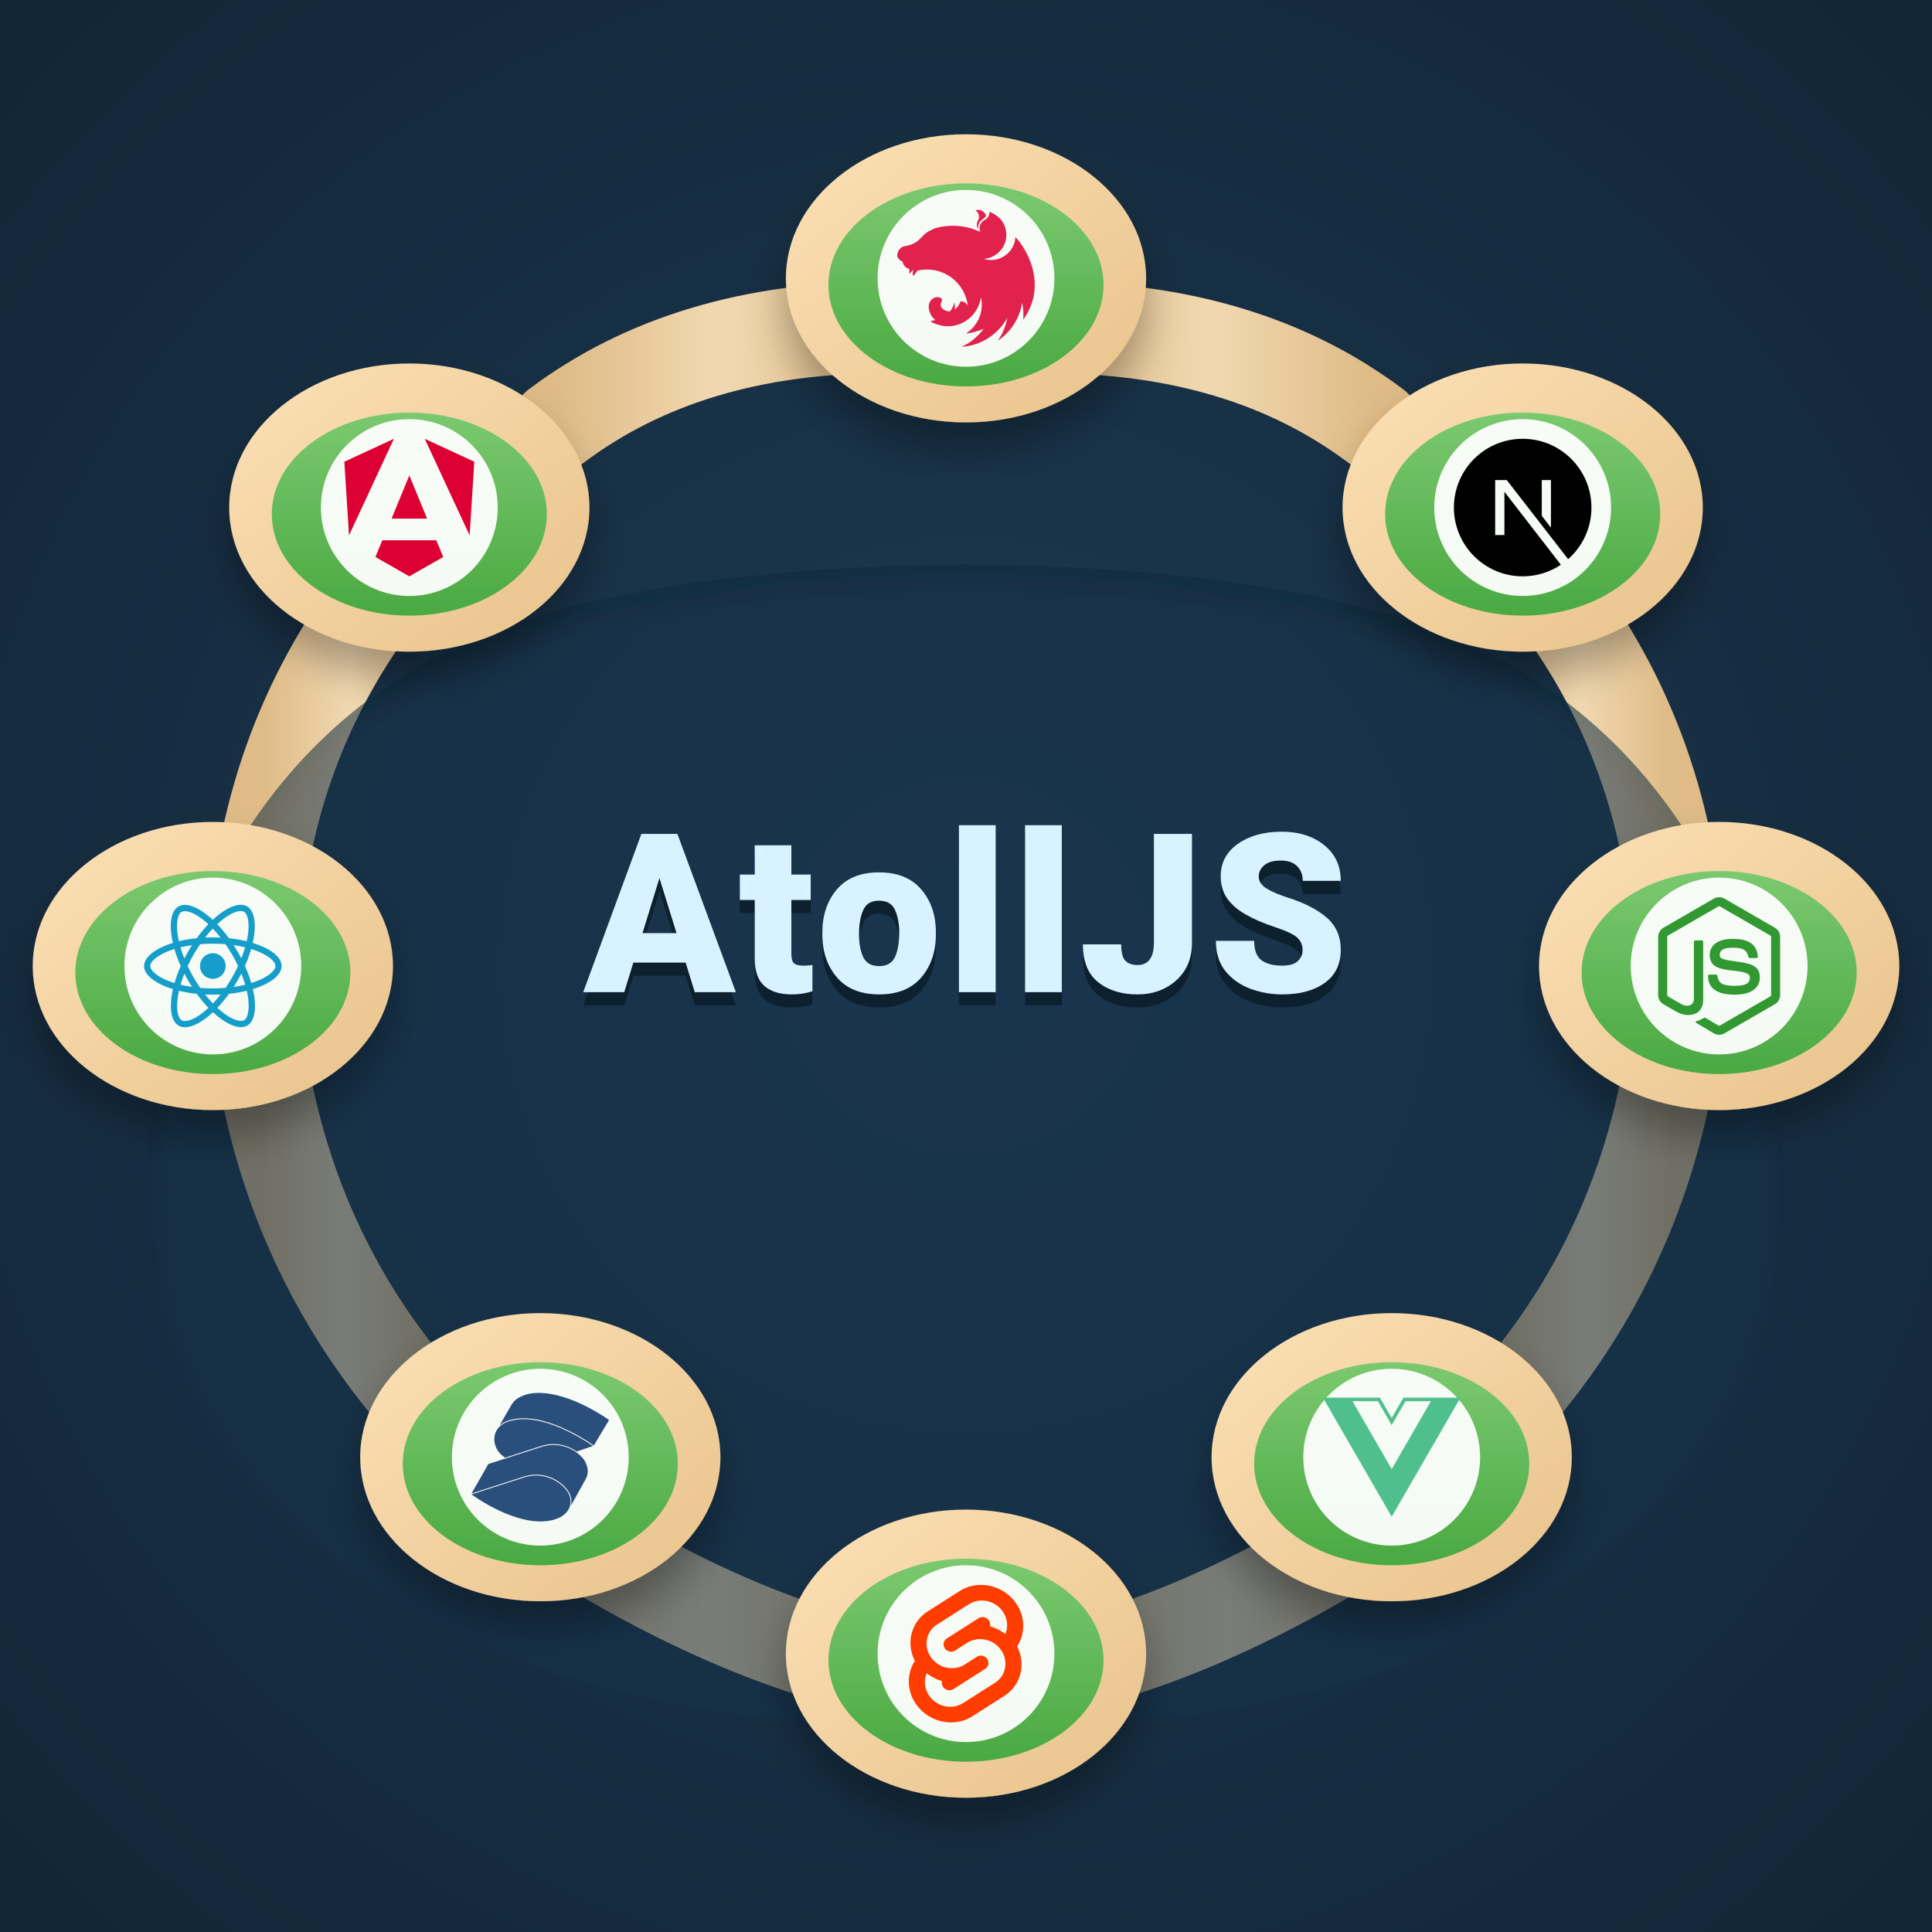
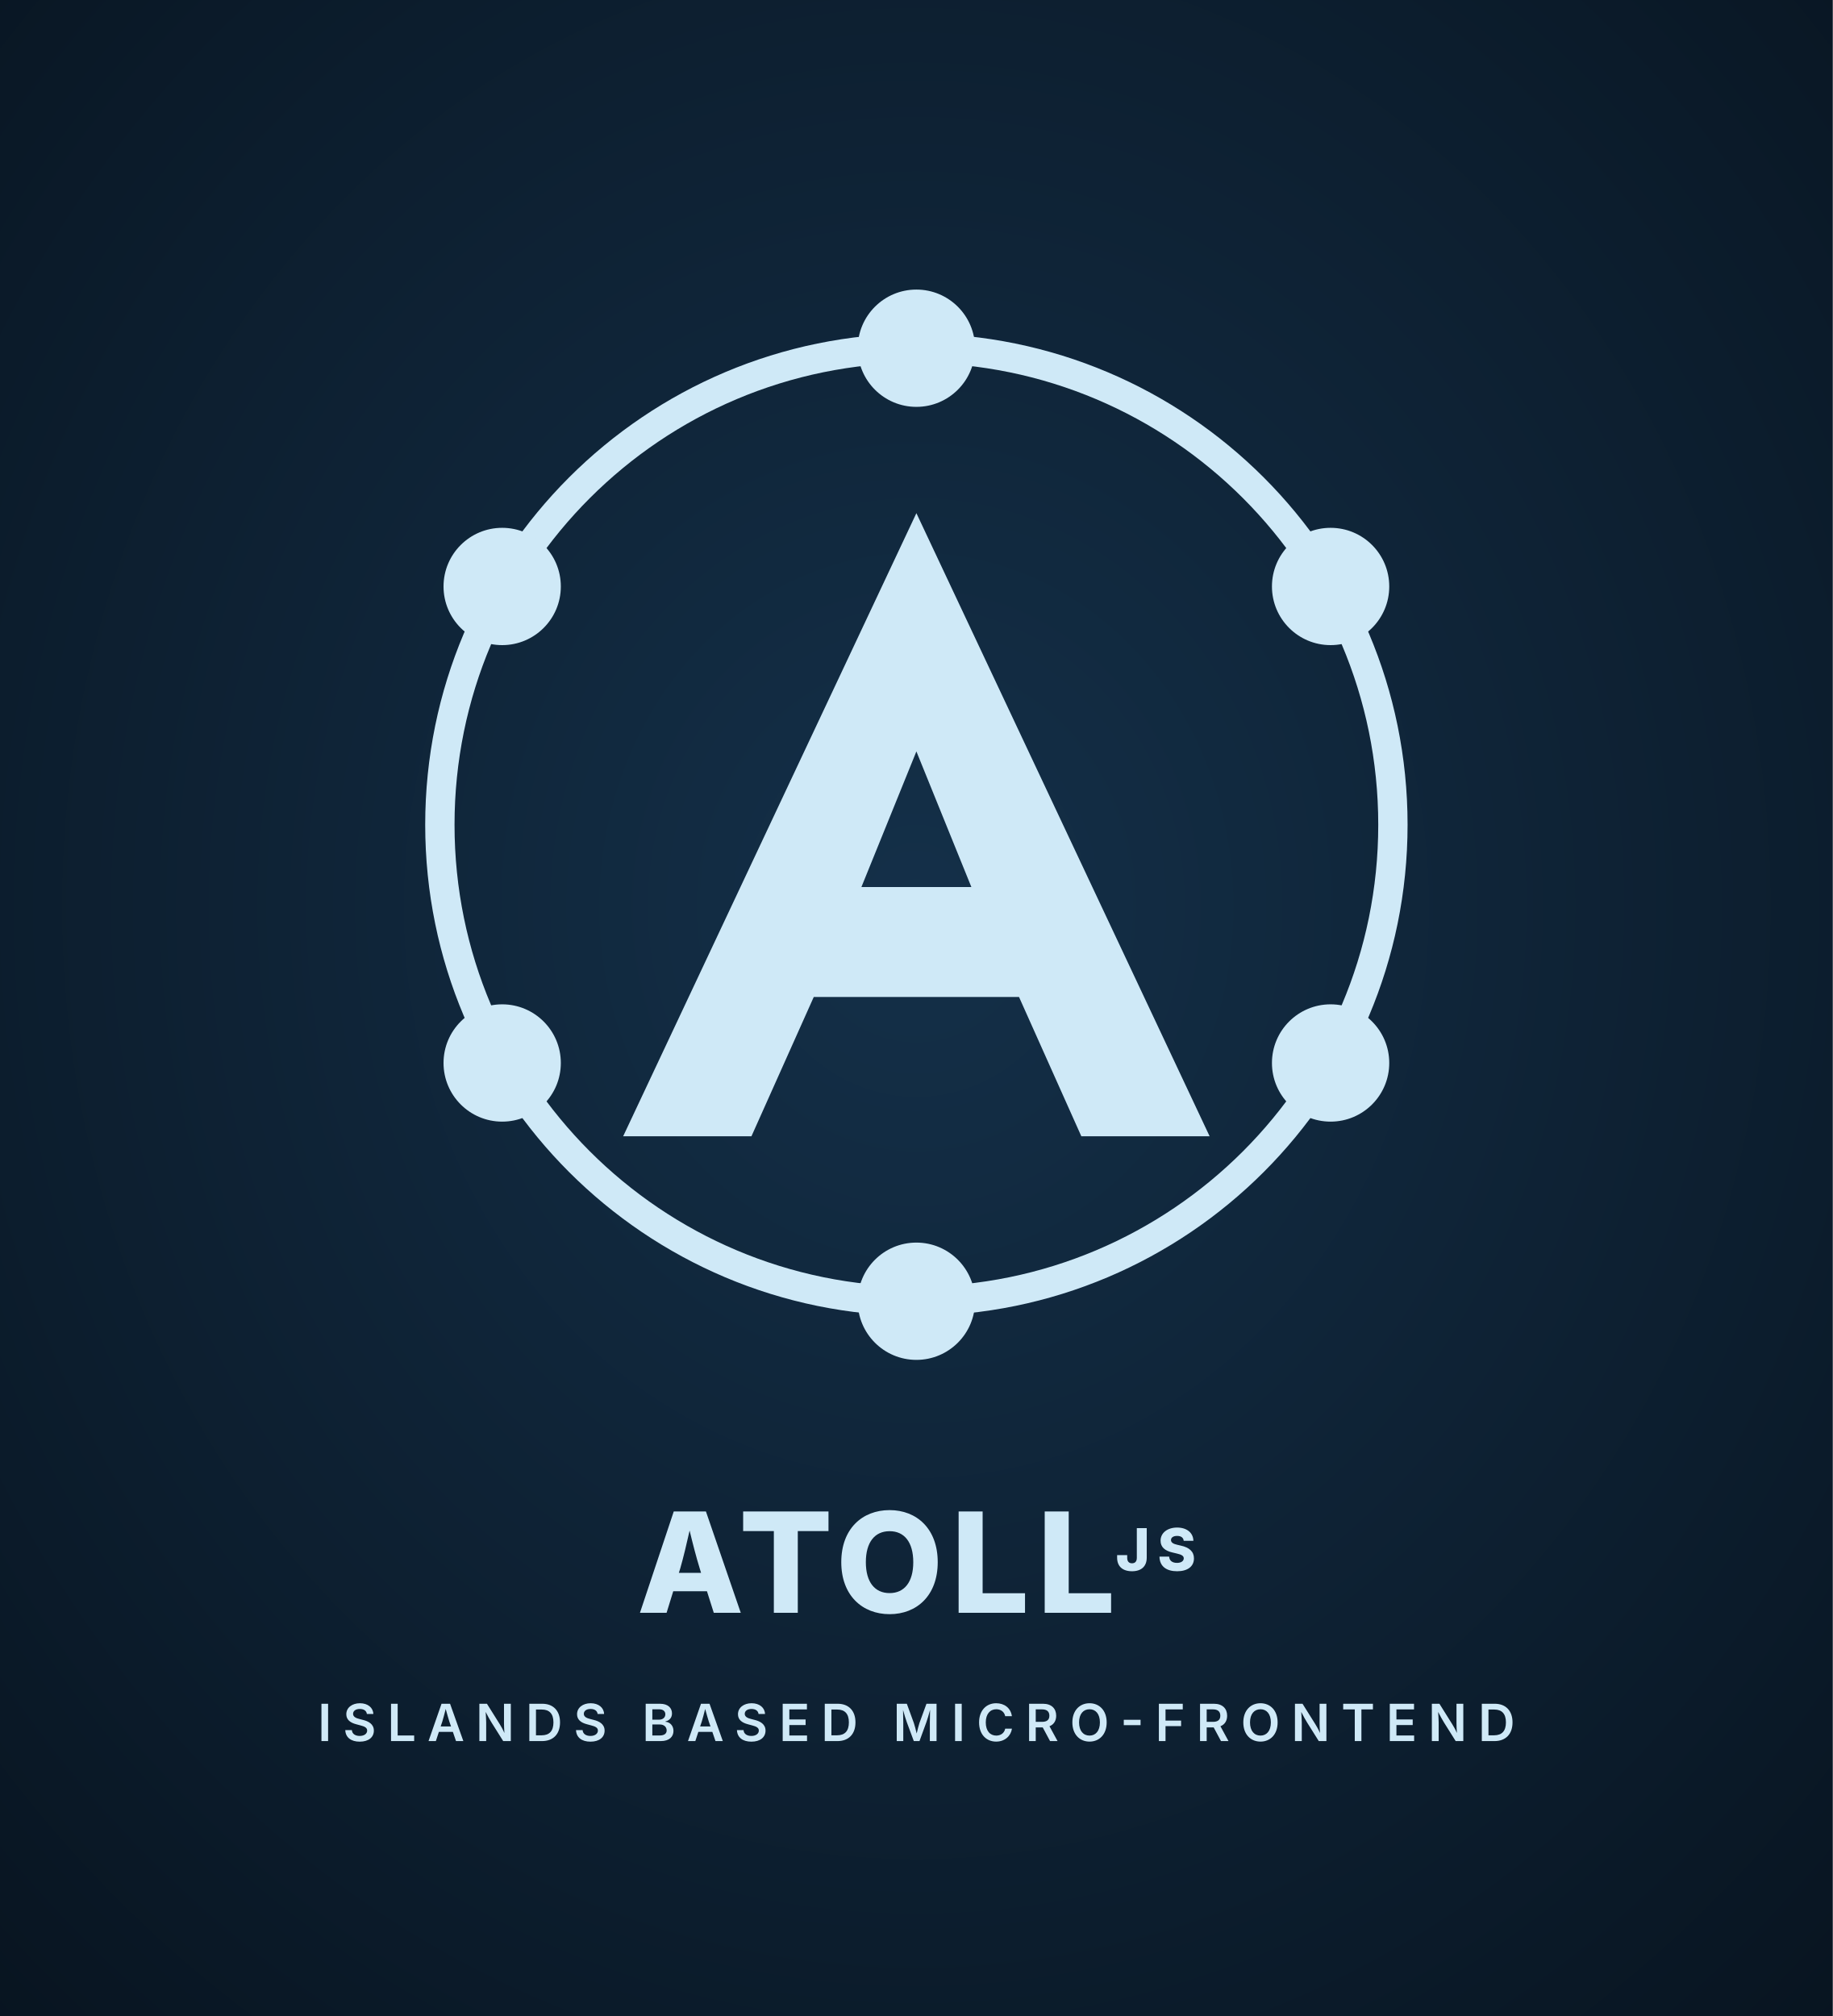
- <svg xmlns="http://www.w3.org/2000/svg" viewBox="205 205 590 590">
+ <svg xmlns="http://www.w3.org/2000/svg" viewBox="0 0 500 550">
  <defs>
-     <radialGradient id="oceanBg" cx="50%" cy="50%" r="70%" fx="50%" fy="50%">
-       <stop offset="0%" stop-color="#1d3a52" />
-       <stop offset="100%" stop-color="#0a1622" />
+     <radialGradient id="bg" cx="50%" cy="45%" r="75%">
+       <stop offset="0%" stop-color="#143049" />
+       <stop offset="100%" stop-color="#081420" />
    </radialGradient>
-     <linearGradient id="sandGrad" x1="0%" y1="0%" x2="100%" y2="100%">
-       <stop offset="0%" stop-color="#fce1b6" />
-       <stop offset="100%" stop-color="#e8c28a" />
-     </linearGradient>
-     <linearGradient id="grassGrad" x1="0%" y1="0%" x2="0%" y2="100%">
-       <stop offset="0%" stop-color="#7bc96f" />
-       <stop offset="100%" stop-color="#4aa942" />
-     </linearGradient>
-     <linearGradient id="bridgeGrad" x1="0%" y1="0%" x2="100%" y2="0%">
-       <stop offset="0%" stop-color="#e8c28a" />
-       <stop offset="50%" stop-color="#fce1b6" />
-       <stop offset="100%" stop-color="#e8c28a" />
-     </linearGradient>
-     <filter id="shadow" x="-20%" y="-20%" width="140%" height="140%">
-       <feDropShadow dx="0" dy="8" stdDeviation="6" flood-color="#020a12" flood-opacity="0.3" />
-     </filter>
-     <filter id="innerShadow" x="-10%" y="-10%" width="120%" height="120%">
-       <feOffset dx="0" dy="4" />
-       <feGaussianBlur stdDeviation="4" result="offset-blur" />
-       <feComposite operator="out" in="SourceGraphic" in2="offset-blur" result="inverse" />
-       <feFlood flood-color="#050d18" flood-opacity="0.5" result="color" />
-       <feComposite operator="in" in="color" in2="inverse" result="shadow" />
-       <feComposite operator="over" in="shadow" in2="SourceGraphic" />
-     </filter>
  </defs>
-   <rect width="1000" height="1000" fill="url(#oceanBg)" />
-   <g transform="translate(0, 150)">
-     <g fill="none" stroke="url(#bridgeGrad)" stroke-width="28" stroke-linecap="round" opacity="0.95">
-       <path d="M 525 155 Q 585 155 625 185" />
-       <path d="M 660 215 Q 705 260 715 320" />
-       <path d="M 715 380 Q 705 440 665 485" />
-       <path d="M 635 515 Q 575 555 525 565" />
-       <path d="M 475 565 Q 425 555 365 515" />
-       <path d="M 335 485 Q 295 440 285 380" />
-       <path d="M 285 320 Q 295 260 340 215" />
-       <path d="M 375 185 Q 415 155 475 155" />
-     </g>
-     <path d="M 350 250 C 420 220, 580 220, 650 250 C 720 280, 750 350, 750 420 C 750 490, 700 540, 630 565 C 560 590, 440 590, 370 565 C 300 540, 250 490, 250 420 C 250 350, 280 280, 350 250 Z" fill="#14304a" opacity="0.55" filter="url(#innerShadow)" />
-     <g filter="url(#shadow)">
-       <g transform="translate(500.0, 140.0)">
-         <ellipse cx="0" cy="0" rx="55" ry="44" fill="url(#sandGrad)" />
-         <ellipse cx="0" cy="2" rx="42" ry="31" fill="url(#grassGrad)" />
-         <circle r="27" fill="#ffffff" opacity="0.94" />
-         <g transform="translate(-21.0, -21.0) scale(1.75)">
-           <path d="M14.131.047c-.173 0-.334.037-.483.087.316.21.49.49.576.806.007.043.019.074.025.117a.681.681 0 0 1 .013.112c.024.545-.143.614-.26.936-.18.415-.13.861.086 1.22a.74.74 0 0 0 .074.137c-.235-1.568 1.073-1.803 1.314-2.293.019-.428-.334-.713-.613-.911a1.37 1.37 0 0 0-.732-.21zM16.102.4c-.024.143-.006.106-.012.18-.006.05-.006.112-.012.161-.013.05-.025.1-.044.149-.012.05-.03.1-.05.149l-.067.142c-.02.025-.031.05-.05.075l-.037.055a2.152 2.152 0 0 1-.093.124c-.037.038-.068.081-.112.112v.006c-.037.031-.074.068-.118.1-.13.099-.278.173-.415.266-.043.03-.087.056-.124.093a.906.906 0 0 0-.118.099c-.043.037-.074.074-.111.118-.031.037-.068.08-.093.124a1.582 1.582 0 0 0-.087.13c-.025.05-.043.093-.068.142-.019.05-.037.093-.05.143a2.007 2.007 0 0 0-.043.155c-.006.025-.006.056-.012.08-.007.025-.007.05-.013.075 0 .05-.006.105-.006.155 0 .037 0 .074.006.111 0 .05.006.1.019.155.006.05.018.1.03.15.02.049.032.098.05.148.013.03.031.062.044.087l-1.426-.552c-.241-.068-.477-.13-.719-.186l-.39-.093c-.372-.074-.75-.13-1.128-.167-.013 0-.019-.006-.031-.006A11.082 11.082 0 0 0 8.9 2.855c-.378.025-.756.074-1.134.136a12.45 12.45 0 0 0-.837.174l-.279.074c-.092.037-.18.08-.266.118l-.205.093c-.012.006-.024.006-.03.012-.063.031-.118.056-.174.087a2.738 2.738 0 0 0-.236.118c-.043.018-.086.043-.124.062a.559.559 0 0 1-.055.03c-.056.032-.112.063-.162.094a1.56 1.56 0 0 0-.148.093c-.044.03-.087.055-.124.086-.006.007-.013.007-.019.013-.037.025-.08.056-.118.087l-.012.012-.093.074c-.012.007-.025.019-.037.025-.031.025-.062.056-.093.08-.006.013-.019.02-.025.025-.037.038-.074.069-.111.106-.007 0-.007.006-.013.012a1.742 1.742 0 0 0-.111.106c-.007.006-.007.012-.013.012a1.454 1.454 0 0 0-.093.1c-.012.012-.03.024-.043.036a1.374 1.374 0 0 1-.106.112c-.006.012-.018.019-.024.03-.05.05-.093.1-.143.15l-.018.018c-.1.106-.205.211-.317.304-.111.1-.229.192-.347.273a3.777 3.777 0 0 1-.762.421c-.13.056-.267.106-.403.149-.26.056-.527.161-.756.18-.05 0-.105.012-.155.018l-.155.037-.149.056c-.05.019-.099.044-.148.068-.044.031-.093.056-.137.087a1.011 1.011 0 0 0-.124.106c-.043.03-.087.074-.124.111-.037.043-.074.08-.105.124-.031.05-.068.093-.093.143a1.092 1.092 0 0 0-.087.142c-.025.056-.05.106-.068.161-.019.05-.037.106-.056.161-.012.05-.025.1-.03.15 0 .005-.007.012-.007.018-.012.056-.012.13-.019.167C.006 7.95 0 7.986 0 8.03a.657.657 0 0 0 .074.31v.006c.019.037.044.075.069.112.024.037.05.074.08.111.031.031.068.069.106.1a.906.906 0 0 0 .117.099c.149.13.186.173.378.272.031.019.062.031.1.05.006 0 .012.006.018.006 0 .013 0 .019.006.031a1.272 1.272 0 0 0 .08.298c.02.037.032.074.05.111.007.013.013.025.02.031.024.05.049.093.073.137l.093.13c.031.037.069.08.106.118.037.037.074.068.118.105 0 0 .006.006.012.006.037.031.074.062.112.087a.986.986 0 0 0 .136.08c.043.025.093.05.142.069a.73.73 0 0 0 .124.043c.007.006.013.006.025.012.025.007.056.013.08.019-.018.335-.024.65.026.762.055.124.328-.254.6-.688-.036.428-.061.93 0 1.079.069.155.44-.329.763-.862 4.395-1.016 8.405 2.02 8.826 6.31-.08-.67-.905-1.041-1.283-.948-.186.458-.502 1.047-1.01 1.413.043-.41.025-.83-.062-1.24a4.009 4.009 0 0 1-.769 1.562c-.588.043-1.177-.242-1.487-.67-.025-.018-.031-.055-.05-.08-.018-.043-.037-.087-.05-.13a.515.515 0 0 1-.037-.13c-.006-.044-.006-.087-.006-.137v-.093a.992.992 0 0 1 .031-.13c.013-.043.025-.086.044-.13.024-.043.043-.087.074-.13.105-.298.105-.54-.087-.682a.706.706 0 0 0-.118-.062c-.024-.006-.055-.018-.08-.025l-.05-.018a.847.847 0 0 0-.13-.031.472.472 0 0 0-.13-.019 1.01 1.01 0 0 0-.136-.012c-.031 0-.062.006-.093.006a.484.484 0 0 0-.137.019c-.043.006-.086.012-.13.024a1.068 1.068 0 0 0-.13.044c-.043.018-.08.037-.124.056-.037.018-.074.043-.118.062-1.444.942-.582 3.148.403 3.787-.372.068-.75.148-.855.229l-.013.012c.267.161.546.298.837.416.397.13.818.247 1.004.297v.006a5.996 5.996 0 0 0 1.562.112c2.746-.192 4.996-2.281 5.405-5.033l.037.161c.019.112.043.23.056.347v.006c.012.056.018.112.025.162v.024c.006.056.012.112.012.162.006.068.012.136.012.204v.1c0 .03.007.067.007.098 0 .038-.007.075-.007.112v.087c0 .043-.006.08-.006.124 0 .025 0 .05-.006.08 0 .044-.006.087-.006.137-.006.018-.006.037-.006.055l-.02.143c0 .019 0 .037-.005.056-.007.062-.019.118-.025.18v.012l-.037.174v.018l-.037.167c0 .007-.007.02-.007.025a1.663 1.663 0 0 1-.043.168v.018c-.019.062-.037.118-.05.174-.006.006-.006.012-.006.012l-.056.186c-.024.062-.043.118-.068.18-.025.062-.043.124-.068.18-.025.062-.05.117-.074.18h-.007c-.024.055-.05.117-.08.173a.302.302 0 0 1-.019.043c-.006.006-.006.013-.012.019a5.867 5.867 0 0 1-1.742 2.082c-.05.031-.099.069-.149.106-.012.012-.03.018-.043.03a2.603 2.603 0 0 1-.136.094l.018.037h.007l.26-.037h.006c.161-.025.322-.056.483-.087.044-.006.093-.019.137-.031l.087-.019c.043-.006.086-.018.13-.024.037-.013.074-.02.111-.031.62-.15 1.221-.354 1.798-.595a9.926 9.926 0 0 1-3.85 3.142c.714-.05 1.426-.167 2.114-.366a9.903 9.903 0 0 0 5.857-4.68 9.893 9.893 0 0 1-1.667 3.986 9.758 9.758 0 0 0 1.655-1.376 9.824 9.824 0 0 0 2.61-5.268c.21.98.272 1.99.18 2.987 4.474-6.241.371-12.712-1.346-14.416-.006-.013-.012-.019-.012-.031-.006.006-.006.006-.006.012 0-.006 0-.006-.007-.012 0 .074-.006.148-.012.223a8.34 8.34 0 0 1-.062.415c-.03.136-.068.273-.105.41-.044.13-.093.266-.15.396a5.322 5.322 0 0 1-.185.378 4.735 4.735 0 0 1-.477.688c-.093.111-.192.21-.292.31a3.994 3.994 0 0 1-.18.155l-.142.124a3.459 3.459 0 0 1-.347.241 4.295 4.295 0 0 1-.366.211c-.13.062-.26.118-.39.174a4.364 4.364 0 0 1-.818.223c-.143.025-.285.037-.422.05a4.914 4.914 0 0 1-.297.012 4.66 4.66 0 0 1-.422-.025 3.137 3.137 0 0 1-.421-.062 3.136 3.136 0 0 1-.415-.105h-.007c.137-.013.273-.025.41-.05a4.493 4.493 0 0 0 .818-.223c.136-.05.266-.112.39-.174.13-.062.248-.13.372-.204.118-.08.235-.161.347-.248.112-.087.217-.18.316-.279.105-.093.198-.198.291-.304.093-.111.18-.223.26-.334.013-.019.026-.044.038-.062.062-.1.124-.199.18-.298a4.272 4.272 0 0 0 .334-.775c.044-.13.075-.266.106-.403.025-.142.05-.278.062-.415.012-.142.025-.285.025-.421 0-.1-.007-.199-.013-.298a6.726 6.726 0 0 0-.05-.415 4.493 4.493 0 0 0-.092-.415c-.044-.13-.087-.267-.137-.397-.05-.13-.111-.26-.173-.384-.069-.124-.137-.248-.211-.366a6.843 6.843 0 0 0-.248-.34c-.093-.106-.186-.212-.285-.317a3.878 3.878 0 0 0-.161-.155c-.28-.217-.57-.421-.862-.607a1.154 1.154 0 0 0-.124-.062 2.415 2.415 0 0 0-.589-.26Z" fill="#e0234e" />
-         </g>
-       </g>
-       <g transform="translate(670.0, 210.0)">
-         <ellipse cx="0" cy="0" rx="55" ry="44" fill="url(#sandGrad)" />
-         <ellipse cx="0" cy="2" rx="42" ry="31" fill="url(#grassGrad)" />
-         <circle r="27" fill="#ffffff" opacity="0.94" />
-         <g transform="translate(-21.0, -21.0) scale(1.75)">
-           <path d="M18.665 21.978C16.758 23.255 14.465 24 12 24 5.377 24 0 18.623 0 12S5.377 0 12 0s12 5.377 12 12c0 3.583-1.574 6.801-4.067 9.001L9.219 7.2H7.2v9.596h1.615V9.251l9.85 12.727Zm-3.332-8.533 1.6 2.061V7.2h-1.6v6.245Z" fill="#000000" />
-         </g>
-       </g>
-       <g transform="translate(730.0, 350.0)">
-         <ellipse cx="0" cy="0" rx="55" ry="44" fill="url(#sandGrad)" />
-         <ellipse cx="0" cy="2" rx="42" ry="31" fill="url(#grassGrad)" />
-         <circle r="27" fill="#ffffff" opacity="0.94" />
-         <g transform="translate(-21.0, -21.0) scale(1.75)">
-           <path d="M11.998,24c-0.321,0-0.641-0.084-0.922-0.247l-2.936-1.737c-0.438-0.245-0.224-0.332-0.08-0.383 c0.585-0.203,0.703-0.25,1.328-0.604c0.065-0.037,0.151-0.023,0.218,0.017l2.256,1.339c0.082,0.045,0.197,0.045,0.272,0l8.795-5.076 c0.082-0.047,0.134-0.141,0.134-0.238V6.921c0-0.099-0.053-0.192-0.137-0.242l-8.791-5.072c-0.081-0.047-0.189-0.047-0.271,0 L3.075,6.68C2.99,6.729,2.936,6.825,2.936,6.921v10.15c0,0.097,0.054,0.189,0.139,0.235l2.409,1.392 c1.307,0.654,2.108-0.116,2.108-0.89V7.787c0-0.142,0.114-0.253,0.256-0.253h1.115c0.139,0,0.255,0.112,0.255,0.253v10.021 c0,1.745-0.95,2.745-2.604,2.745c-0.508,0-0.909,0-2.026-0.551L2.28,18.675c-0.57-0.329-0.922-0.945-0.922-1.604V6.921 c0-0.659,0.353-1.275,0.922-1.603l8.795-5.082c0.557-0.315,1.296-0.315,1.848,0l8.794,5.082c0.57,0.329,0.924,0.944,0.924,1.603 v10.15c0,0.659-0.354,1.273-0.924,1.604l-8.794,5.078C12.643,23.916,12.324,24,11.998,24z M19.099,13.993 c0-1.9-1.284-2.406-3.987-2.763c-2.731-0.361-3.009-0.548-3.009-1.187c0-0.528,0.235-1.233,2.258-1.233 c1.807,0,2.473,0.389,2.747,1.607c0.024,0.115,0.129,0.199,0.247,0.199h1.141c0.071,0,0.138-0.031,0.186-0.081 c0.048-0.054,0.074-0.123,0.067-0.196c-0.177-2.098-1.571-3.076-4.388-3.076c-2.508,0-4.004,1.058-4.004,2.833 c0,1.925,1.488,2.457,3.895,2.695c2.88,0.282,3.103,0.703,3.103,1.269c0,0.983-0.789,1.402-2.642,1.402 c-2.327,0-2.839-0.584-3.011-1.742c-0.02-0.124-0.126-0.215-0.253-0.215h-1.137c-0.141,0-0.254,0.112-0.254,0.253 c0,1.482,0.806,3.248,4.655,3.248C17.501,17.007,19.099,15.91,19.099,13.993z" fill="#339933" />
-         </g>
-       </g>
-       <g transform="translate(630.0, 500.0)">
-         <ellipse cx="0" cy="0" rx="55" ry="44" fill="url(#sandGrad)" />
-         <ellipse cx="0" cy="2" rx="42" ry="31" fill="url(#grassGrad)" />
-         <circle r="27" fill="#ffffff" opacity="0.94" />
-         <g transform="translate(-21.0, -21.0) scale(1.75)">
-           <path d="M24,1.61H14.06L12,5.16,9.94,1.61H0L12,22.39ZM12,14.08,5.16,2.23H9.59L12,6.41l2.41-4.18h4.43Z" fill="#4fc08d" />
-         </g>
-       </g>
-       <g transform="translate(500.0, 560.0)">
-         <ellipse cx="0" cy="0" rx="55" ry="44" fill="url(#sandGrad)" />
-         <ellipse cx="0" cy="2" rx="42" ry="31" fill="url(#grassGrad)" />
-         <circle r="27" fill="#ffffff" opacity="0.94" />
-         <g transform="translate(-21.0, -21.0) scale(1.75)">
-           <path d="M10.354 21.125a4.44 4.44 0 0 1-4.765-1.767 4.109 4.109 0 0 1-.703-3.107 3.898 3.898 0 0 1 .134-.522l.105-.321.287.21a7.21 7.21 0 0 0 2.186 1.092l.208.063-.02.208a1.253 1.253 0 0 0 .226.83 1.337 1.337 0 0 0 1.435.533 1.231 1.231 0 0 0 .343-.15l5.59-3.562a1.164 1.164 0 0 0 .524-.778 1.242 1.242 0 0 0-.211-.937 1.338 1.338 0 0 0-1.435-.533 1.23 1.23 0 0 0-.343.15l-2.133 1.36a4.078 4.078 0 0 1-1.135.499 4.44 4.44 0 0 1-4.765-1.766 4.108 4.108 0 0 1-.702-3.108 3.855 3.855 0 0 1 1.742-2.582l5.589-3.563a4.072 4.072 0 0 1 1.135-.499 4.44 4.44 0 0 1 4.765 1.767 4.109 4.109 0 0 1 .703 3.107 3.943 3.943 0 0 1-.134.522l-.105.321-.286-.21a7.204 7.204 0 0 0-2.187-1.093l-.208-.063.02-.207a1.255 1.255 0 0 0-.226-.831 1.337 1.337 0 0 0-1.435-.532 1.231 1.231 0 0 0-.343.15L8.62 9.368a1.162 1.162 0 0 0-.524.778 1.24 1.24 0 0 0 .211.937 1.338 1.338 0 0 0 1.435.533 1.235 1.235 0 0 0 .344-.151l2.132-1.36a4.067 4.067 0 0 1 1.135-.498 4.44 4.44 0 0 1 4.765 1.766 4.108 4.108 0 0 1 .702 3.108 3.857 3.857 0 0 1-1.742 2.583l-5.589 3.562a4.072 4.072 0 0 1-1.135.499m10.358-17.95C18.484-.015 14.082-.96 10.9 1.068L5.31 4.63a6.412 6.412 0 0 0-2.896 4.295 6.753 6.753 0 0 0 .666 4.336 6.43 6.43 0 0 0-.96 2.396 6.833 6.833 0 0 0 1.168 5.167c2.229 3.19 6.63 4.135 9.812 2.108l5.59-3.562a6.41 6.41 0 0 0 2.896-4.295 6.756 6.756 0 0 0-.665-4.336 6.429 6.429 0 0 0 .958-2.396 6.831 6.831 0 0 0-1.167-5.168Z" fill="#ff3e00" />
-         </g>
-       </g>
-       <g transform="translate(370.0, 500.0)">
-         <ellipse cx="0" cy="0" rx="55" ry="44" fill="url(#sandGrad)" />
-         <ellipse cx="0" cy="2" rx="42" ry="31" fill="url(#grassGrad)" />
-         <circle r="27" fill="#ffffff" opacity="0.94" />
-         <g transform="translate(-21.0, -21.0) scale(1.75)">
-           <path d="M11.558.788A9.082 9.082 0 0 0 9.776.99l-.453.15c-.906.303-1.656.755-2.1 1.348l-.301.452-2.035 3.528c.426-.387.974-.698 1.643-.894h.001l.613-.154h.001a8.82 8.82 0 0 1 1.777-.206c2.916-.053 6.033 1.148 8.423 2.36 2.317 1.175 3.888 2.32 3.987 2.39L24 5.518c-.082-.06-1.66-1.21-3.991-2.386-2.393-1.206-5.521-2.396-8.45-2.343zM8.924 5.366a8.634 8.634 0 0 0-1.745.203l-.606.151c-1.278.376-2.095 1.16-2.43 2.108-.334.948-.188 2.065.487 3.116.33.43.747.813 1.216 1.147L12.328 10h.001a6.943 6.943 0 0 1 6.013 1.013l2.844-.963c-.17-.124-1.663-1.2-3.91-2.34-2.379-1.206-5.479-2.396-8.352-2.344zm5.435 4.497a6.791 6.791 0 0 0-1.984.283L2.94 13.189 0 18.334l9.276-2.992a6.945 6.945 0 0 1 7.408 2.314v.001c.695.903.89 1.906.66 2.808l2.572-4.63c.595-1.041.45-2.225-.302-3.429a6.792 6.792 0 0 0-5.255-2.543zm-3.031 5.341a6.787 6.787 0 0 0-2.006.283L.008 18.492c.175.131 2.02 1.498 4.687 2.768 2.797 1.332 6.37 2.467 9.468 1.712l.454-.152h.002c1.278-.376 2.134-1.162 2.487-2.09.353-.93.207-2.004-.541-2.978a6.791 6.791 0 0 0-5.237-2.548z" fill="#2c4f7c" />
-         </g>
-       </g>
-       <g transform="translate(270.0, 350.0)">
-         <ellipse cx="0" cy="0" rx="55" ry="44" fill="url(#sandGrad)" />
-         <ellipse cx="0" cy="2" rx="42" ry="31" fill="url(#grassGrad)" />
-         <circle r="27" fill="#ffffff" opacity="0.94" />
-         <g transform="translate(-21.0, -21.0) scale(1.75)">
-           <path d="M14.23 12.004a2.236 2.236 0 0 1-2.235 2.236 2.236 2.236 0 0 1-2.236-2.236 2.236 2.236 0 0 1 2.235-2.236 2.236 2.236 0 0 1 2.236 2.236zm2.648-10.69c-1.346 0-3.107.96-4.888 2.622-1.78-1.653-3.542-2.602-4.887-2.602-.41 0-.783.093-1.106.278-1.375.793-1.683 3.264-.973 6.365C1.98 8.917 0 10.42 0 12.004c0 1.59 1.99 3.097 5.043 4.03-.704 3.113-.39 5.588.988 6.38.32.187.69.275 1.102.275 1.345 0 3.107-.96 4.888-2.624 1.78 1.654 3.542 2.603 4.887 2.603.41 0 .783-.09 1.106-.275 1.374-.792 1.683-3.263.973-6.365C22.02 15.096 24 13.59 24 12.004c0-1.59-1.99-3.097-5.043-4.032.704-3.11.39-5.587-.988-6.38-.318-.184-.688-.277-1.092-.278zm-.005 1.09v.006c.225 0 .406.044.558.127.666.382.955 1.835.73 3.704-.054.46-.142.945-.25 1.44-.96-.236-2.006-.417-3.107-.534-.66-.905-1.345-1.727-2.035-2.447 1.592-1.48 3.087-2.292 4.105-2.295zm-9.77.02c1.012 0 2.514.808 4.11 2.28-.686.72-1.37 1.537-2.02 2.442-1.107.117-2.154.298-3.113.538-.112-.49-.195-.964-.254-1.42-.23-1.868.054-3.32.714-3.707.19-.09.4-.127.563-.132zm4.882 3.05c.455.468.91.992 1.36 1.564-.44-.02-.89-.034-1.345-.034-.46 0-.915.01-1.36.034.44-.572.895-1.096 1.345-1.565zM12 8.1c.74 0 1.477.034 2.202.093.406.582.802 1.203 1.183 1.86.372.64.71 1.29 1.018 1.946-.308.655-.646 1.31-1.013 1.95-.38.66-.773 1.288-1.18 1.87-.728.063-1.466.098-2.21.098-.74 0-1.477-.035-2.202-.093-.406-.582-.802-1.204-1.183-1.86-.372-.64-.71-1.29-1.018-1.946.303-.657.646-1.313 1.013-1.954.38-.66.773-1.286 1.18-1.868.728-.064 1.466-.098 2.21-.098zm-3.635.254c-.24.377-.48.763-.704 1.16-.225.39-.435.782-.635 1.174-.265-.656-.49-1.31-.676-1.947.64-.15 1.315-.283 2.015-.386zm7.26 0c.695.103 1.365.23 2.006.387-.18.632-.405 1.282-.66 1.933-.2-.39-.41-.783-.64-1.174-.225-.392-.465-.774-.705-1.146zm3.063.675c.484.15.944.317 1.375.498 1.732.74 2.852 1.708 2.852 2.476-.005.768-1.125 1.74-2.857 2.475-.42.18-.88.342-1.355.493-.28-.958-.646-1.956-1.1-2.98.45-1.017.81-2.01 1.085-2.964zm-13.395.004c.278.96.645 1.957 1.1 2.98-.45 1.017-.812 2.01-1.086 2.964-.484-.15-.944-.318-1.37-.5-1.732-.737-2.852-1.706-2.852-2.474 0-.768 1.12-1.742 2.852-2.476.42-.18.88-.342 1.356-.494zm11.678 4.28c.265.657.49 1.312.676 1.948-.64.157-1.316.29-2.016.39.24-.375.48-.762.705-1.158.225-.39.435-.788.636-1.18zm-9.945.02c.2.392.41.783.64 1.175.23.39.465.772.705 1.143-.695-.102-1.365-.23-2.006-.386.18-.63.406-1.282.66-1.933zM17.92 16.32c.112.493.2.968.254 1.423.23 1.868-.054 3.32-.714 3.708-.147.09-.338.128-.563.128-1.012 0-2.514-.807-4.11-2.28.686-.72 1.37-1.536 2.02-2.44 1.107-.118 2.154-.3 3.113-.54zm-11.83.01c.96.234 2.006.415 3.107.532.66.905 1.345 1.727 2.035 2.446-1.595 1.483-3.092 2.295-4.11 2.295-.22-.005-.406-.05-.553-.132-.666-.38-.955-1.834-.73-3.703.054-.46.142-.944.25-1.438zm4.56.64c.44.02.89.034 1.345.034.46 0 .915-.01 1.36-.034-.44.572-.895 1.095-1.345 1.565-.455-.47-.91-.993-1.36-1.565z" fill="#149eca" />
-         </g>
-       </g>
-       <g transform="translate(330.0, 210.0)">
-         <ellipse cx="0" cy="0" rx="55" ry="44" fill="url(#sandGrad)" />
-         <ellipse cx="0" cy="2" rx="42" ry="31" fill="url(#grassGrad)" />
-         <circle r="27" fill="#ffffff" opacity="0.94" />
-         <g transform="translate(-21.0, -21.0) scale(1.75)">
-           <path d="M16.712 17.711H7.288l-1.204 2.916L12 24l5.916-3.373-1.204-2.916ZM14.692 0l7.832 16.855.814-12.856L14.692 0ZM9.308 0 .662 3.999l.814 12.856L9.308 0Zm-.405 13.93h6.198L12 6.396 8.903 13.93Z" fill="#dd0031" />
-         </g>
-       </g>
-     </g>
-     <g transform="translate(500, 358)" text-anchor="middle">
-       <text x="0" y="4" font-family="system-ui, -apple-system, 'Segoe UI', Roboto, Helvetica, Arial, sans-serif" font-weight="800" font-size="68" letter-spacing="1.5" fill="#041018" opacity="0.55">AtollJS</text>
-       <text x="0" y="0" font-family="system-ui, -apple-system, 'Segoe UI', Roboto, Helvetica, Arial, sans-serif" font-weight="800" font-size="68" letter-spacing="1.5" fill="#d9f2ff">AtollJS</text>
-     </g>
-   </g>
+   <rect width="500" height="550" fill="url(#bg)" />
+   <path d="M 250 140 L 170 310 H 205 L 222 272 H 278 L 295 310 H 330 Z M 235 242 L 250 205 L 265 242 Z" fill="#cfe9f7" />
+   <circle cx="250" cy="225" r="130" fill="none" stroke="#cfe9f7" stroke-width="8" />
+   <circle cx="250" cy="95" r="16" fill="#cfe9f7" />
+   <circle cx="363" cy="160" r="16" fill="#cfe9f7" />
+   <circle cx="363" cy="290" r="16" fill="#cfe9f7" />
+   <circle cx="250" cy="355" r="16" fill="#cfe9f7" />
+   <circle cx="137" cy="290" r="16" fill="#cfe9f7" />
+   <circle cx="137" cy="160" r="16" fill="#cfe9f7" />
+   <text x="250" y="440" font-family="system-ui, -apple-system, sans-serif" font-weight="800" font-size="38" fill="#cfe9f7" text-anchor="middle" letter-spacing="2">ATOLL<tspan dy="-0.72em" font-size="0.42em">JS</tspan>
+   </text>
+   <text x="250" y="475" font-family="system-ui, -apple-system, sans-serif" font-weight="600" font-size="14" fill="#cfe9f7" text-anchor="middle" letter-spacing="3">ISLANDS BASED MICRO-FRONTEND</text>
</svg>
